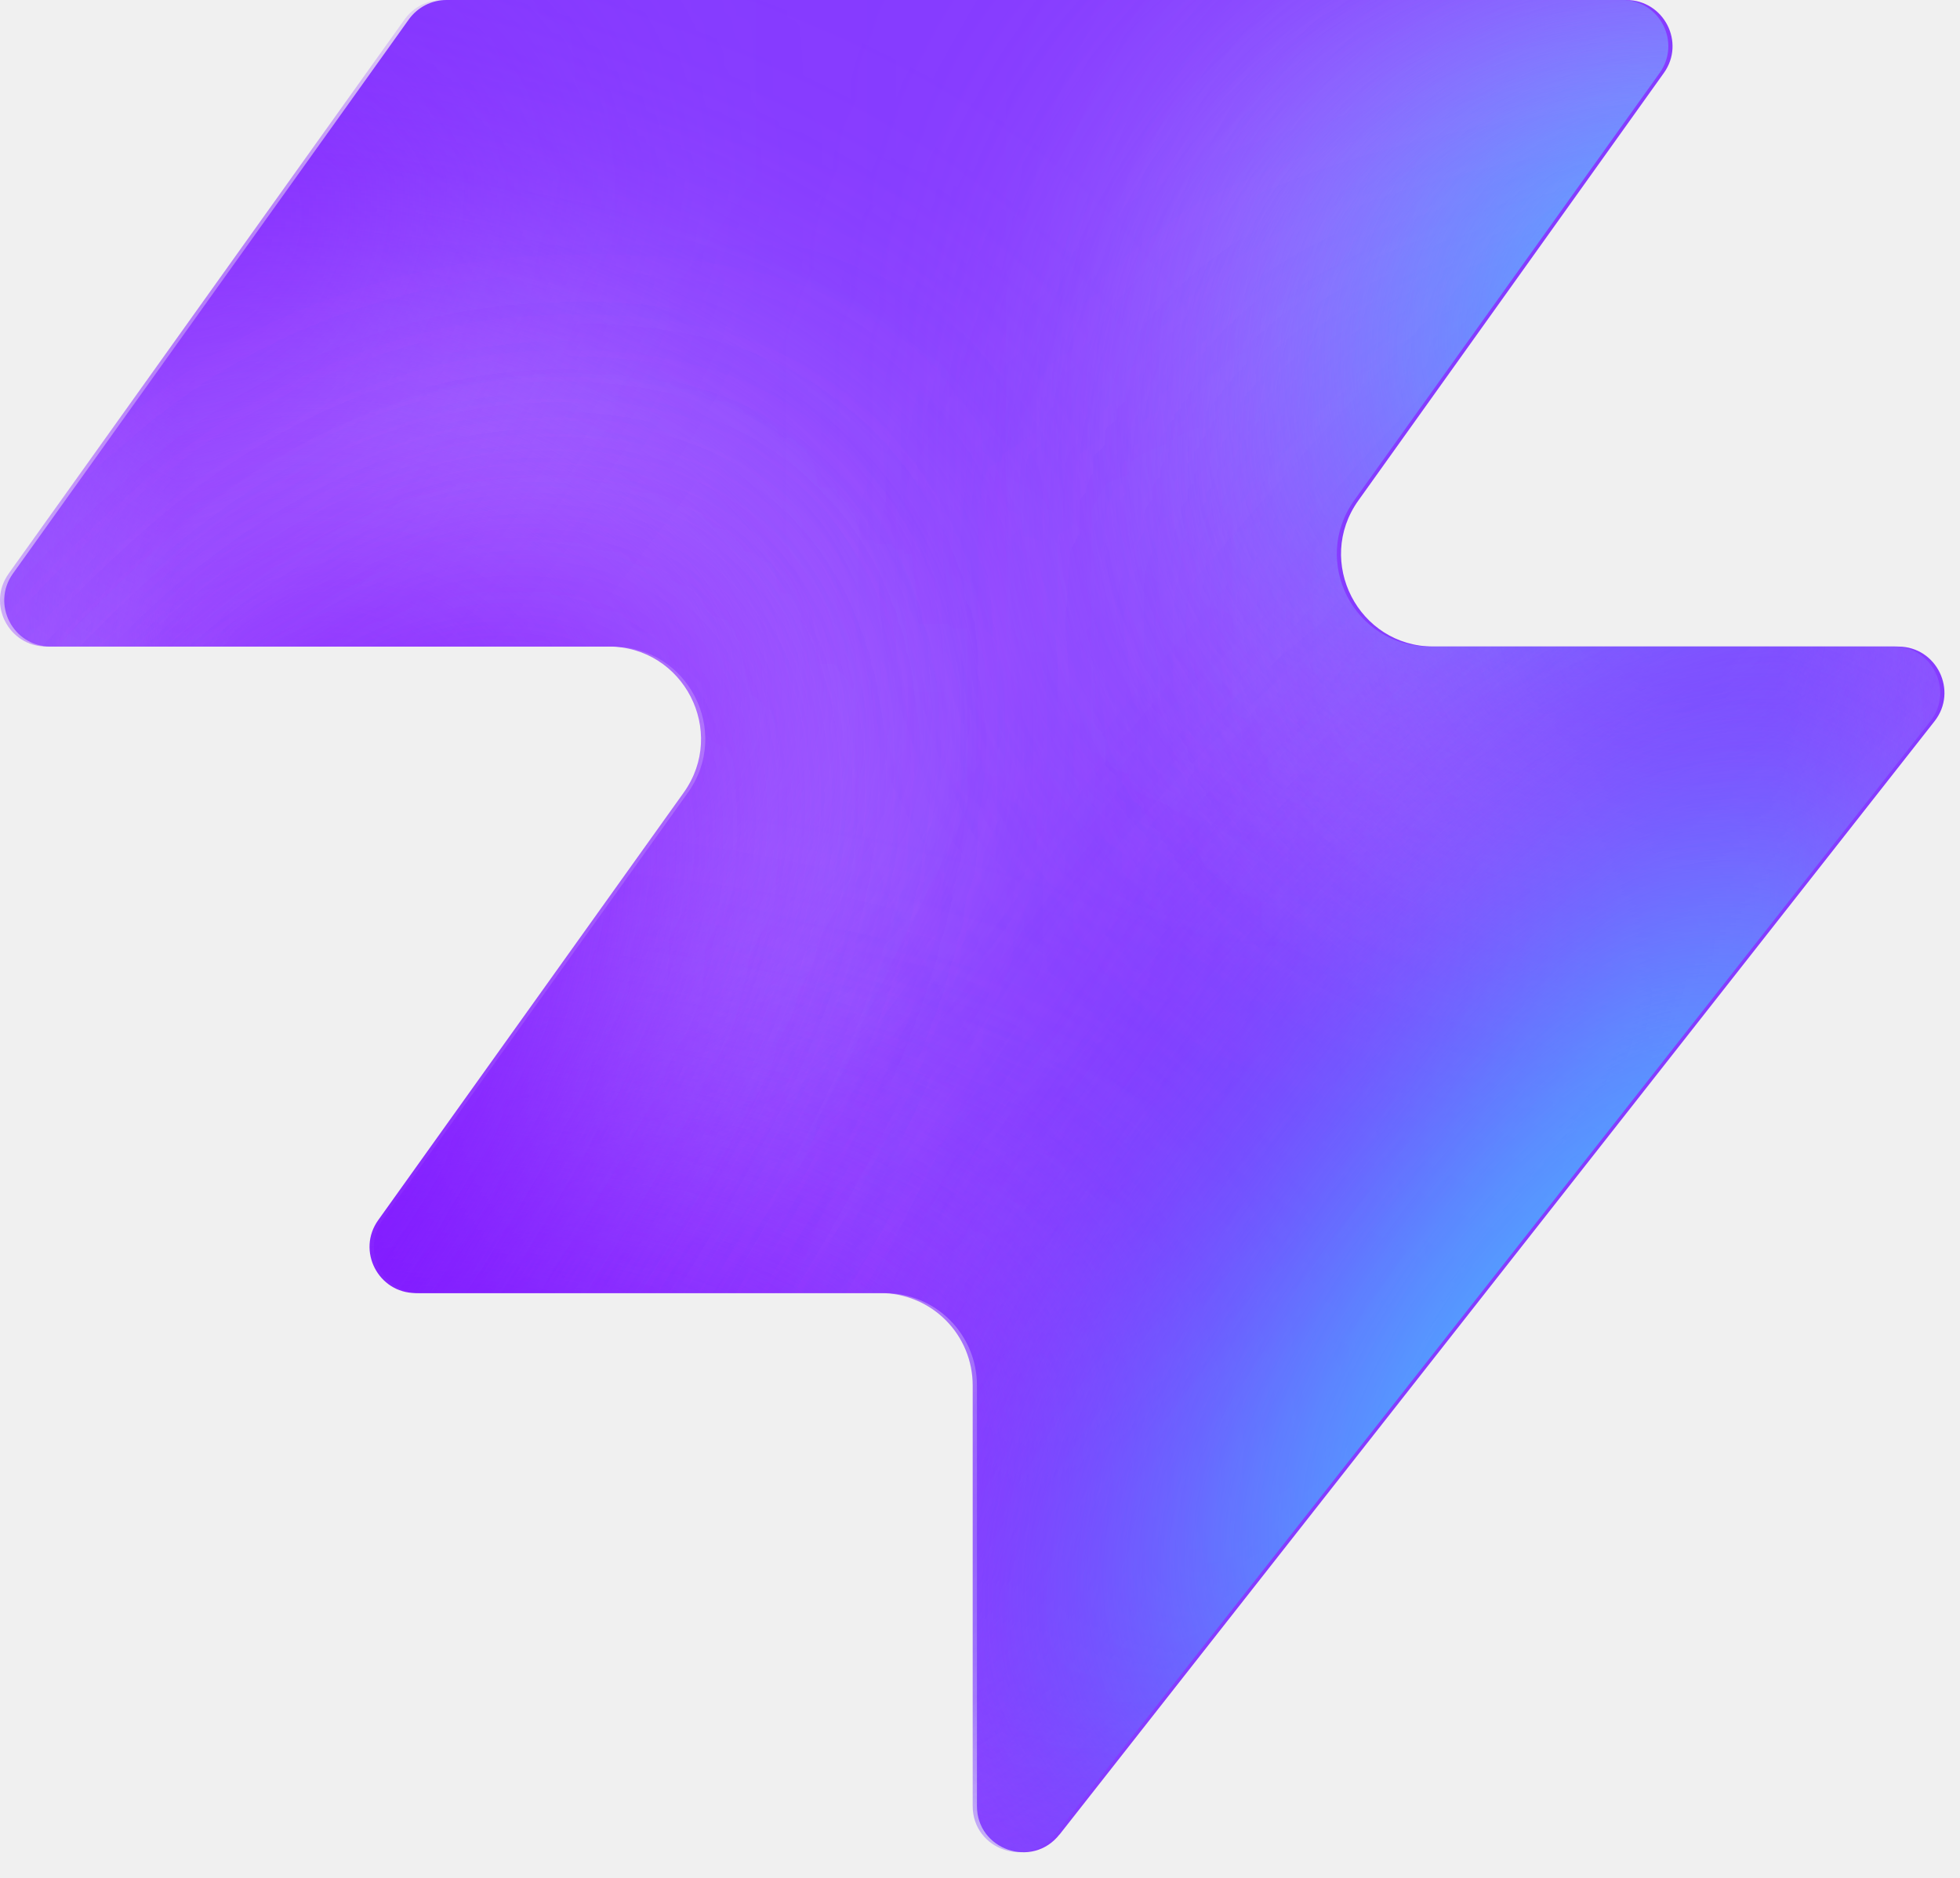
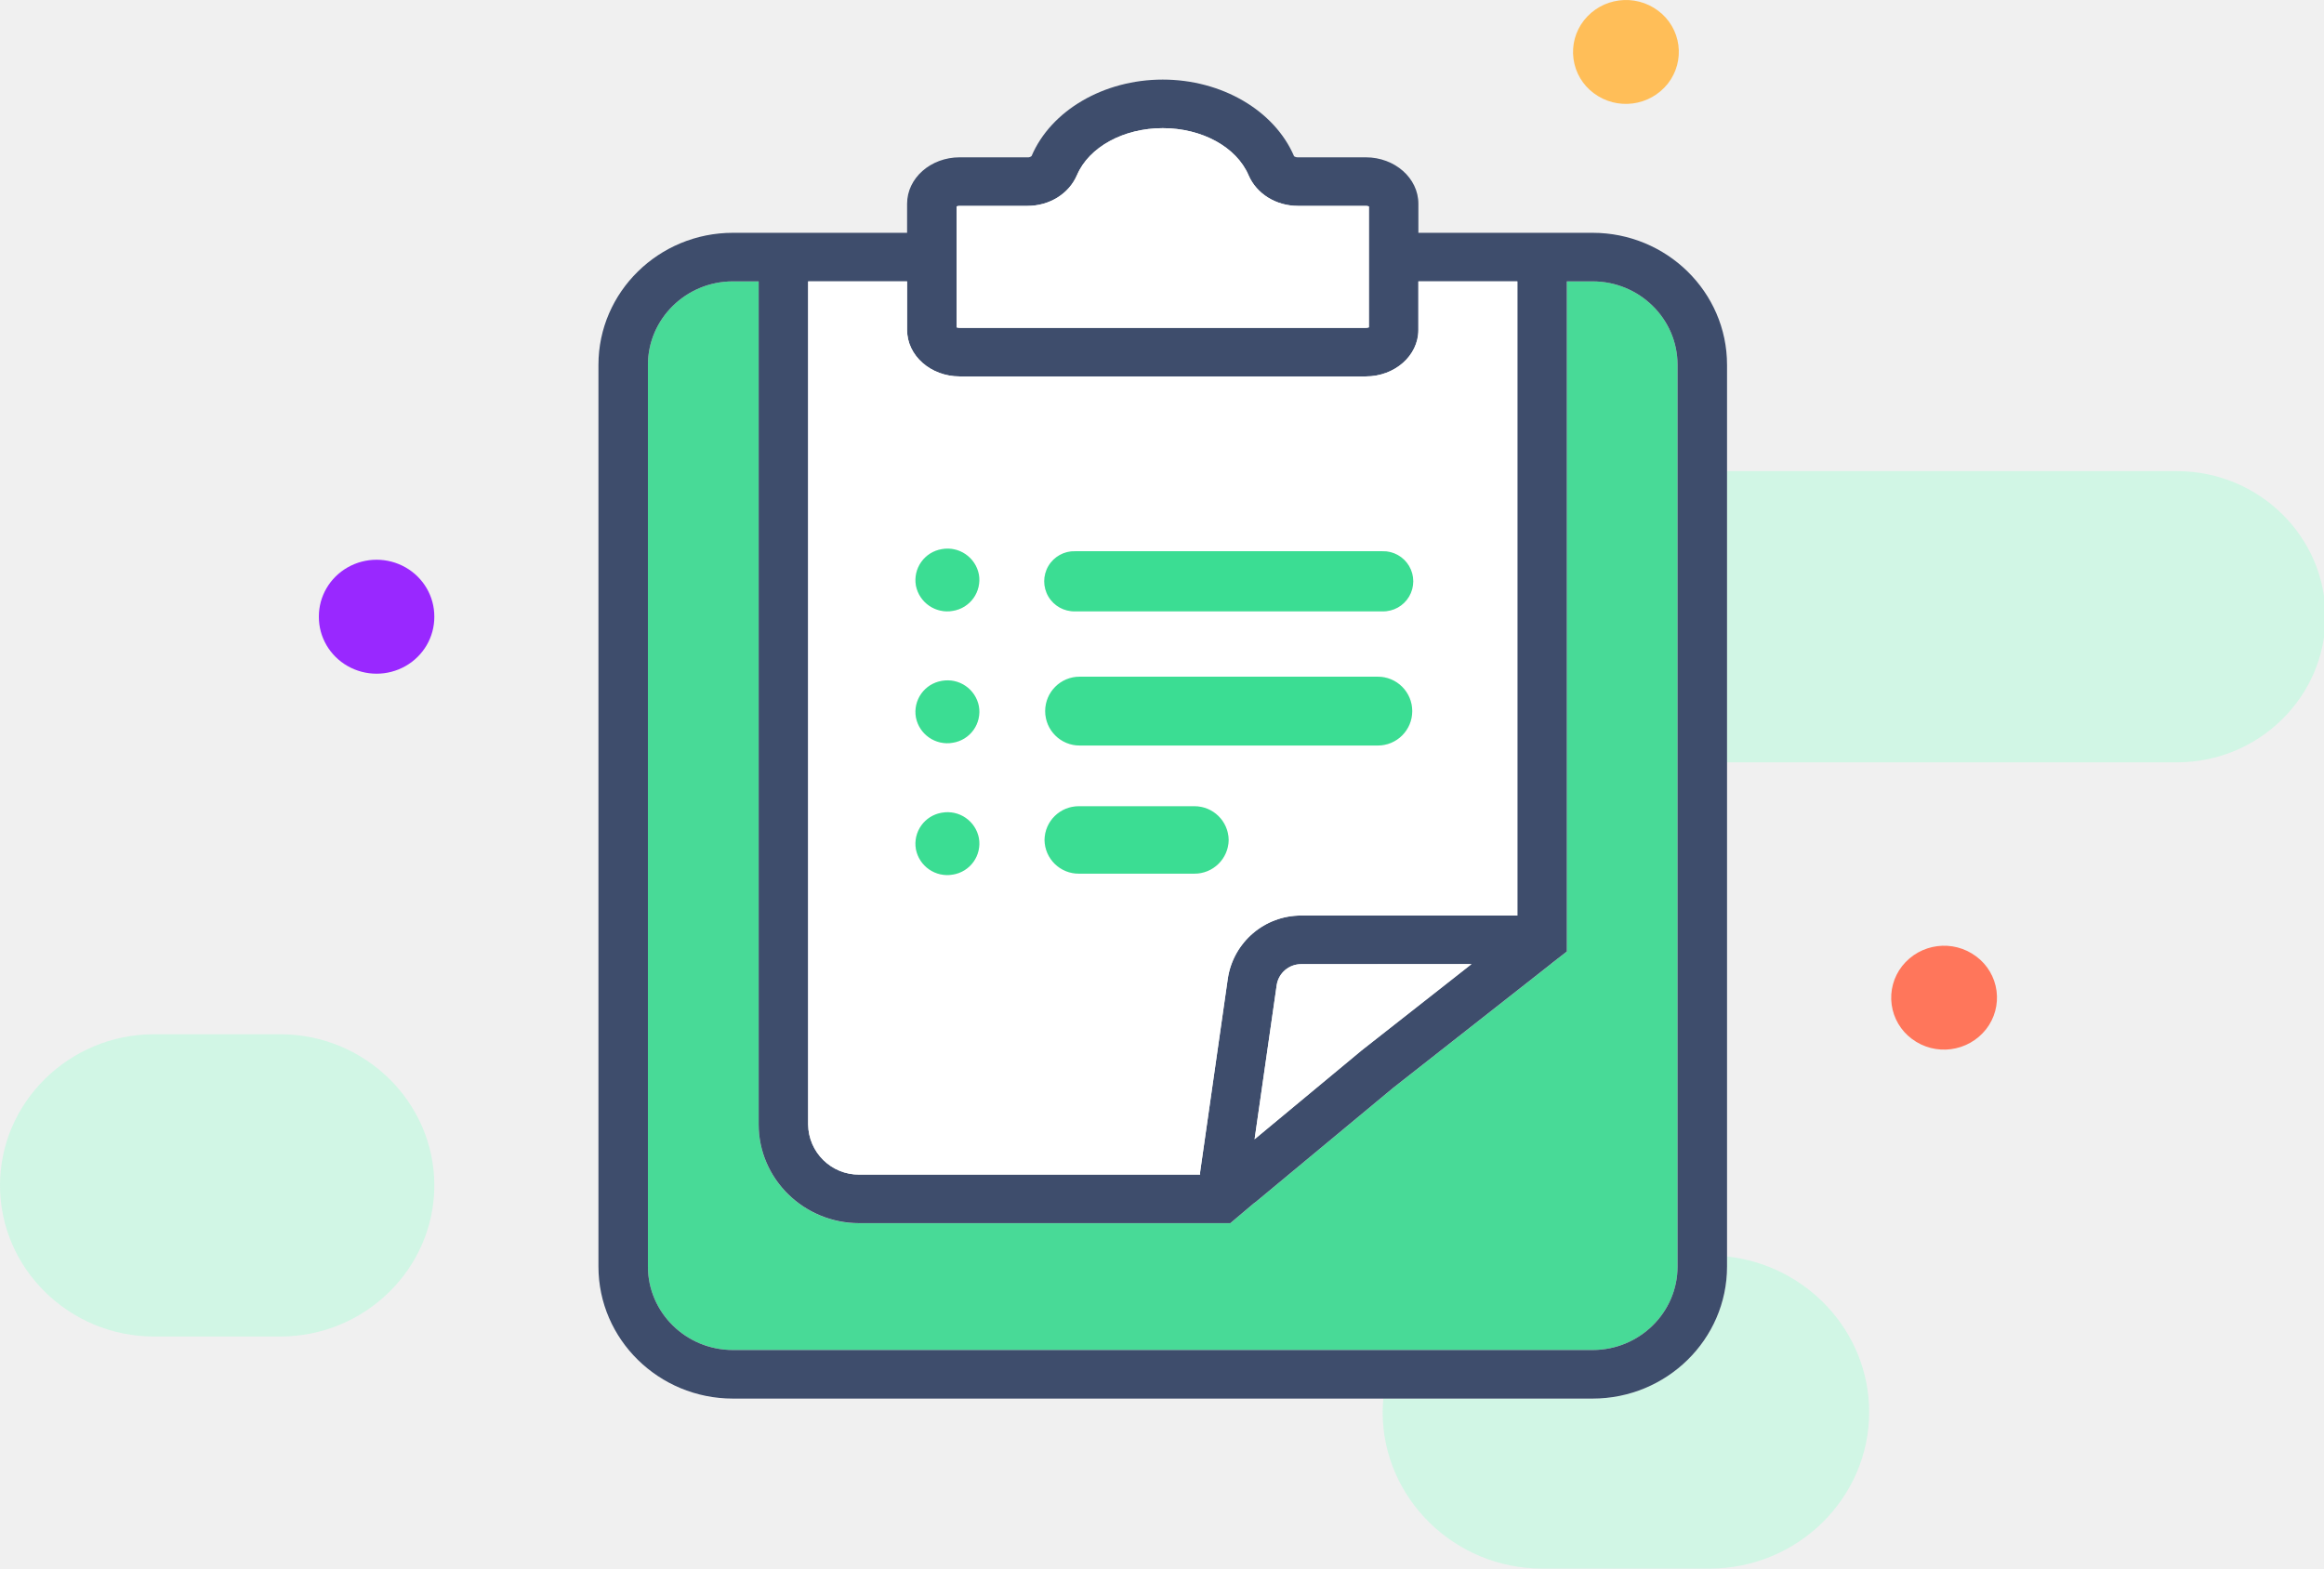
- <svg xmlns="http://www.w3.org/2000/svg" width="48" height="46" fill="none" viewBox="0 0 48 46">
-   <path fill="#863bff" d="M25.946 44.938c-.664.845-2.021.375-2.021-.698V33.937a2.26 2.26 0 0 0-2.262-2.262H10.287c-.92 0-1.456-1.04-.92-1.788l7.48-10.471c1.07-1.497 0-3.578-1.842-3.578H1.237c-.92 0-1.456-1.04-.92-1.788L10.013.474c.214-.297.556-.474.92-.474h28.894c.92 0 1.456 1.04.92 1.788l-7.48 10.471c-1.07 1.498 0 3.579 1.842 3.579h11.377c.943 0 1.473 1.088.89 1.83L25.947 44.94z" style="fill:#863bff;fill:color(display-p3 .525 .23 1);fill-opacity:1" />
-   <mask id="a" width="48" height="46" x="0" y="0" maskUnits="userSpaceOnUse" style="mask-type:alpha">
-     <path fill="#000" d="M25.842 44.938c-.664.844-2.021.375-2.021-.698V33.937a2.26 2.26 0 0 0-2.262-2.262H10.183c-.92 0-1.456-1.04-.92-1.788l7.48-10.471c1.07-1.498 0-3.579-1.842-3.579H1.133c-.92 0-1.456-1.04-.92-1.787L9.91.473c.214-.297.556-.474.92-.474h28.894c.92 0 1.456 1.04.92 1.788l-7.48 10.471c-1.07 1.498 0 3.578 1.842 3.578h11.377c.943 0 1.473 1.088.89 1.832L25.843 44.94z" style="fill:#000;fill-opacity:1" />
-   </mask>
-   <g mask="url(#a)">
-     <g filter="url(#b)">
-       <ellipse cx="5.508" cy="14.704" fill="#ede6ff" rx="5.508" ry="14.704" style="fill:#ede6ff;fill:color(display-p3 .927 .903 1);fill-opacity:1" transform="matrix(.00324 1 1 -.00324 -4.47 31.516)" />
-     </g>
-     <g filter="url(#c)">
-       <ellipse cx="10.399" cy="29.851" fill="#ede6ff" rx="10.399" ry="29.851" style="fill:#ede6ff;fill:color(display-p3 .927 .903 1);fill-opacity:1" transform="matrix(.00324 1 1 -.00324 -39.328 7.883)" />
-     </g>
-     <g filter="url(#d)">
-       <ellipse cx="5.508" cy="30.487" fill="#7e14ff" rx="5.508" ry="30.487" style="fill:#7e14ff;fill:color(display-p3 .492 .077 1);fill-opacity:1" transform="rotate(89.814 -25.913 -14.639)scale(1 -1)" />
-     </g>
-     <g filter="url(#e)">
-       <ellipse cx="5.508" cy="30.599" fill="#7e14ff" rx="5.508" ry="30.599" style="fill:#7e14ff;fill:color(display-p3 .492 .077 1);fill-opacity:1" transform="rotate(89.814 -32.644 -3.334)scale(1 -1)" />
-     </g>
-     <g filter="url(#f)">
-       <ellipse cx="5.508" cy="30.599" fill="#7e14ff" rx="5.508" ry="30.599" style="fill:#7e14ff;fill:color(display-p3 .492 .077 1);fill-opacity:1" transform="matrix(.00324 1 1 -.00324 -34.34 30.47)" />
-     </g>
-     <g filter="url(#g)">
-       <ellipse cx="14.072" cy="22.078" fill="#ede6ff" rx="14.072" ry="22.078" style="fill:#ede6ff;fill:color(display-p3 .927 .903 1);fill-opacity:1" transform="rotate(93.35 24.506 48.493)scale(-1 1)" />
-     </g>
-     <g filter="url(#h)">
-       <ellipse cx="3.47" cy="21.501" fill="#7e14ff" rx="3.47" ry="21.501" style="fill:#7e14ff;fill:color(display-p3 .492 .077 1);fill-opacity:1" transform="rotate(89.009 28.708 47.59)scale(-1 1)" />
-     </g>
-     <g filter="url(#i)">
-       <ellipse cx="3.47" cy="21.501" fill="#7e14ff" rx="3.47" ry="21.501" style="fill:#7e14ff;fill:color(display-p3 .492 .077 1);fill-opacity:1" transform="rotate(89.009 28.708 47.59)scale(-1 1)" />
-     </g>
-     <g filter="url(#j)">
-       <ellipse cx=".387" cy="8.972" fill="#7e14ff" rx="4.407" ry="29.108" style="fill:#7e14ff;fill:color(display-p3 .492 .077 1);fill-opacity:1" transform="rotate(39.51 .387 8.972)" />
-     </g>
-     <g filter="url(#k)">
-       <ellipse cx="47.523" cy="-6.092" fill="#7e14ff" rx="4.407" ry="29.108" style="fill:#7e14ff;fill:color(display-p3 .492 .077 1);fill-opacity:1" transform="rotate(37.892 47.523 -6.092)" />
-     </g>
-     <g filter="url(#l)">
-       <ellipse cx="41.412" cy="6.333" fill="#47bfff" rx="5.971" ry="9.665" style="fill:#47bfff;fill:color(display-p3 .28 .748 1);fill-opacity:1" transform="rotate(37.892 41.412 6.333)" />
-     </g>
-     <g filter="url(#m)">
-       <ellipse cx="-1.879" cy="38.332" fill="#7e14ff" rx="4.407" ry="29.108" style="fill:#7e14ff;fill:color(display-p3 .492 .077 1);fill-opacity:1" transform="rotate(37.892 -1.88 38.332)" />
-     </g>
-     <g filter="url(#n)">
-       <ellipse cx="-1.879" cy="38.332" fill="#7e14ff" rx="4.407" ry="29.108" style="fill:#7e14ff;fill:color(display-p3 .492 .077 1);fill-opacity:1" transform="rotate(37.892 -1.88 38.332)" />
-     </g>
-     <g filter="url(#o)">
-       <ellipse cx="35.651" cy="29.907" fill="#7e14ff" rx="4.407" ry="29.108" style="fill:#7e14ff;fill:color(display-p3 .492 .077 1);fill-opacity:1" transform="rotate(37.892 35.651 29.907)" />
-     </g>
-     <g filter="url(#p)">
-       <ellipse cx="38.418" cy="32.4" fill="#47bfff" rx="5.971" ry="15.297" style="fill:#47bfff;fill:color(display-p3 .28 .748 1);fill-opacity:1" transform="rotate(37.892 38.418 32.4)" />
-     </g>
-   </g>
-   <defs>
-     <filter id="b" width="60.045" height="41.654" x="-19.77" y="16.149" color-interpolation-filters="sRGB" filterUnits="userSpaceOnUse">
-       <feFlood flood-opacity="0" result="BackgroundImageFix" />
-       <feBlend in="SourceGraphic" in2="BackgroundImageFix" result="shape" />
-       <feGaussianBlur result="effect1_foregroundBlur_2002_17158" stdDeviation="7.659" />
-     </filter>
-     <filter id="c" width="90.34" height="51.437" x="-54.613" y="-7.533" color-interpolation-filters="sRGB" filterUnits="userSpaceOnUse">
-       <feFlood flood-opacity="0" result="BackgroundImageFix" />
-       <feBlend in="SourceGraphic" in2="BackgroundImageFix" result="shape" />
-       <feGaussianBlur result="effect1_foregroundBlur_2002_17158" stdDeviation="7.659" />
-     </filter>
-     <filter id="d" width="79.355" height="29.4" x="-49.64" y="2.03" color-interpolation-filters="sRGB" filterUnits="userSpaceOnUse">
-       <feFlood flood-opacity="0" result="BackgroundImageFix" />
-       <feBlend in="SourceGraphic" in2="BackgroundImageFix" result="shape" />
-       <feGaussianBlur result="effect1_foregroundBlur_2002_17158" stdDeviation="4.596" />
-     </filter>
-     <filter id="e" width="79.579" height="29.4" x="-45.045" y="20.029" color-interpolation-filters="sRGB" filterUnits="userSpaceOnUse">
-       <feFlood flood-opacity="0" result="BackgroundImageFix" />
-       <feBlend in="SourceGraphic" in2="BackgroundImageFix" result="shape" />
-       <feGaussianBlur result="effect1_foregroundBlur_2002_17158" stdDeviation="4.596" />
-     </filter>
-     <filter id="f" width="79.579" height="29.4" x="-43.513" y="21.178" color-interpolation-filters="sRGB" filterUnits="userSpaceOnUse">
-       <feFlood flood-opacity="0" result="BackgroundImageFix" />
-       <feBlend in="SourceGraphic" in2="BackgroundImageFix" result="shape" />
-       <feGaussianBlur result="effect1_foregroundBlur_2002_17158" stdDeviation="4.596" />
-     </filter>
-     <filter id="g" width="74.749" height="58.852" x="15.756" y="-17.901" color-interpolation-filters="sRGB" filterUnits="userSpaceOnUse">
-       <feFlood flood-opacity="0" result="BackgroundImageFix" />
-       <feBlend in="SourceGraphic" in2="BackgroundImageFix" result="shape" />
-       <feGaussianBlur result="effect1_foregroundBlur_2002_17158" stdDeviation="7.659" />
-     </filter>
-     <filter id="h" width="61.377" height="25.362" x="23.548" y="2.284" color-interpolation-filters="sRGB" filterUnits="userSpaceOnUse">
-       <feFlood flood-opacity="0" result="BackgroundImageFix" />
-       <feBlend in="SourceGraphic" in2="BackgroundImageFix" result="shape" />
-       <feGaussianBlur result="effect1_foregroundBlur_2002_17158" stdDeviation="4.596" />
-     </filter>
-     <filter id="i" width="61.377" height="25.362" x="23.548" y="2.284" color-interpolation-filters="sRGB" filterUnits="userSpaceOnUse">
-       <feFlood flood-opacity="0" result="BackgroundImageFix" />
-       <feBlend in="SourceGraphic" in2="BackgroundImageFix" result="shape" />
-       <feGaussianBlur result="effect1_foregroundBlur_2002_17158" stdDeviation="4.596" />
-     </filter>
-     <filter id="j" width="56.045" height="63.649" x="-27.636" y="-22.853" color-interpolation-filters="sRGB" filterUnits="userSpaceOnUse">
-       <feFlood flood-opacity="0" result="BackgroundImageFix" />
-       <feBlend in="SourceGraphic" in2="BackgroundImageFix" result="shape" />
-       <feGaussianBlur result="effect1_foregroundBlur_2002_17158" stdDeviation="4.596" />
-     </filter>
-     <filter id="k" width="54.814" height="64.646" x="20.116" y="-38.415" color-interpolation-filters="sRGB" filterUnits="userSpaceOnUse">
-       <feFlood flood-opacity="0" result="BackgroundImageFix" />
-       <feBlend in="SourceGraphic" in2="BackgroundImageFix" result="shape" />
-       <feGaussianBlur result="effect1_foregroundBlur_2002_17158" stdDeviation="4.596" />
-     </filter>
-     <filter id="l" width="33.541" height="35.313" x="24.641" y="-11.323" color-interpolation-filters="sRGB" filterUnits="userSpaceOnUse">
-       <feFlood flood-opacity="0" result="BackgroundImageFix" />
-       <feBlend in="SourceGraphic" in2="BackgroundImageFix" result="shape" />
-       <feGaussianBlur result="effect1_foregroundBlur_2002_17158" stdDeviation="4.596" />
-     </filter>
-     <filter id="m" width="54.814" height="64.646" x="-29.286" y="6.009" color-interpolation-filters="sRGB" filterUnits="userSpaceOnUse">
-       <feFlood flood-opacity="0" result="BackgroundImageFix" />
-       <feBlend in="SourceGraphic" in2="BackgroundImageFix" result="shape" />
-       <feGaussianBlur result="effect1_foregroundBlur_2002_17158" stdDeviation="4.596" />
-     </filter>
-     <filter id="n" width="54.814" height="64.646" x="-29.286" y="6.009" color-interpolation-filters="sRGB" filterUnits="userSpaceOnUse">
-       <feFlood flood-opacity="0" result="BackgroundImageFix" />
-       <feBlend in="SourceGraphic" in2="BackgroundImageFix" result="shape" />
-       <feGaussianBlur result="effect1_foregroundBlur_2002_17158" stdDeviation="4.596" />
-     </filter>
-     <filter id="o" width="54.814" height="64.646" x="8.244" y="-2.416" color-interpolation-filters="sRGB" filterUnits="userSpaceOnUse">
-       <feFlood flood-opacity="0" result="BackgroundImageFix" />
-       <feBlend in="SourceGraphic" in2="BackgroundImageFix" result="shape" />
-       <feGaussianBlur result="effect1_foregroundBlur_2002_17158" stdDeviation="4.596" />
-     </filter>
-     <filter id="p" width="39.409" height="43.623" x="18.713" y="10.588" color-interpolation-filters="sRGB" filterUnits="userSpaceOnUse">
-       <feFlood flood-opacity="0" result="BackgroundImageFix" />
-       <feBlend in="SourceGraphic" in2="BackgroundImageFix" result="shape" />
-       <feGaussianBlur result="effect1_foregroundBlur_2002_17158" stdDeviation="4.596" />
-     </filter>
-   </defs>
+ <svg xmlns="http://www.w3.org/2000/svg" t="1777378394541" class="icon" viewBox="0 0 1517 1024" version="1.1" p-id="1695" width="94.812" height="64">
+   <path d="M1040.3 60.822a34.972 34.972 0 0 0 48.43-6.28 33.5 33.5 0 0 0-6.382-47.55 34.972 34.972 0 0 0-48.43 6.314 33.5 33.5 0 0 0 6.382 47.516z" fill="#FFBE58" p-id="1696" />
+   <path d="M1290.032 624.408a34.938 34.938 0 0 0-48.413 6.263 33.5 33.5 0 0 0 6.382 47.55 34.972 34.972 0 0 0 48.43-6.314 33.483 33.483 0 0 0-6.399-47.499z" fill="#FF765B" p-id="1697" />
+   <path d="M208.141 402.606a37.681 37.004 0 1 0 75.361 0 37.681 37.004 0 1 0-75.361 0Z" fill="#9928FF" p-id="1698" />
+   <path d="M183.021 675.191H100.482C45.214 675.191 0 719.592 0 773.845c0 54.27 45.214 98.654 100.482 98.654h82.539c55.268 0 100.482-44.384 100.482-98.654 0-54.253-45.18-98.654-100.482-98.654zM1039.538 913.023h-136.555c-0.254 2.912-0.457 5.84-0.457 8.802 0 56.199 46.839 102.175 104.071 102.175h109.454c57.232 0 104.054-45.975 104.054-102.175 0-52.475-40.795-95.962-92.78-101.565v6.551c0 47.55-39.373 86.212-87.786 86.212zM1421.17 307.575H1127.325v190.08h293.845c53.237 0 96.792-42.759 96.792-95.031 0.085-52.34-43.555-95.048-96.792-95.048z" fill="#D1F6E5" p-id="1699" />
+   <path d="M1095.027 238.172c0-30.046-24.884-54.49-55.489-54.49h-16.792v437.56l-10.157 7.888c-0.085 0-0.135 0.169-0.22 0.237l-103.089 80.965-89.716 74.481c-0.355 0.305-0.762 0.525-1.134 0.796l-15.336 12.967H560.895c-36.208 0-65.662-28.912-65.662-64.46V183.682h-16.809c-30.588 0-55.489 24.443-55.489 54.49v588.656c0 30.046 24.9 54.49 55.489 54.49h561.115c30.605 0 55.489-24.443 55.489-54.49z" fill="#48DA97" p-id="1700" />
+   <path d="M1127.325 238.172c0-47.533-39.373-86.195-87.786-86.195h-113.685V133.001c0-16.707-15.387-30.3-34.312-30.3h-44.282a4.266 4.266 0 0 1-2.539-0.694c-12.831-29.945-47.296-50.055-85.738-50.055s-72.924 20.11-85.62 49.919a3.572 3.572 0 0 1-2.607 0.829h-44.333c-18.908 0-34.312 13.542-34.312 30.3v18.976h-113.685c-48.396 0-87.786 38.663-87.786 86.195v588.656c0 47.533 39.39 86.195 87.786 86.195h561.115c48.413 0 87.786-38.663 87.786-86.195V238.172z m-87.786 643.146H478.424c-30.588 0-55.489-24.443-55.489-54.49V238.172c0-30.046 24.9-54.49 55.489-54.49h16.809v550.366c0 35.548 29.454 64.46 65.662 64.46h242.199l15.336-12.967c0.372-0.271 0.779-0.491 1.134-0.796l89.716-74.481 103.089-80.965s0.135-0.169 0.22-0.237l10.157-7.888V183.682h16.792c30.605 0 55.489 24.443 55.489 54.49v588.656c0 30.046-24.884 54.49-55.489 54.49zM626.421 134.406h44.266c14.388 0 27.084-7.888 32.315-20.093 7.854-18.333 30.351-30.656 55.979-30.656s48.108 12.323 55.979 30.656c5.231 12.205 17.909 20.093 32.298 20.093h44.282a5.789 5.789 0 0 1 2.014 0.339v78.933a5.417 5.417 0 0 1-2.014 0.339H626.421a5.485 5.485 0 0 1-2.014-0.339V134.745a5.874 5.874 0 0 1 2.014-0.339z m0 111.333h265.119c18.925 0 34.312-13.542 34.312-30.3V183.682h64.596v413.997h-141.04a48.362 48.362 0 0 0-47.956 40.914l-18.062 126.517c-0.085 0.576 0 1.117 0 1.693H560.895a33.11 33.11 0 0 1-33.381-32.755V183.682h64.596v31.756c0 16.691 15.404 30.3 34.312 30.3zM960.554 629.385l-71.705 56.318-69.911 58.011 14.422-100.702a16.115 16.115 0 0 1 15.98-13.542z" fill="#3E4D6C" p-id="1701" />
+   <path d="M527.513 183.682v550.366a33.11 33.11 0 0 0 33.381 32.755h222.496c0-0.576-0.102-1.117 0-1.693l18.129-126.517a48.362 48.362 0 0 1 47.888-40.914h141.057V183.682h-64.612v31.756c0 16.691-15.387 30.3-34.312 30.3H626.421c-18.908 0-34.312-13.542-34.312-30.3V183.682z m174.354 176.165h200.422a19.636 19.636 0 1 1 0 39.255H701.833a19.636 19.636 0 1 1 0-39.255z m2.878 81.912h194.667a22.463 22.463 0 1 1 0 44.926h-194.667a22.463 22.463 0 1 1 0-44.926z m-22.92 106.576a22.294 22.294 0 0 1 22.429-22.006h75.361a22.294 22.294 0 0 1 22.395 22.006 22.294 22.294 0 0 1-22.429 22.006h-75.311a22.294 22.294 0 0 1-22.446-22.006z m-67.084-189.927a20.838 20.838 0 0 1 24.206 16.589 20.516 20.516 0 0 1-16.928 23.699 20.855 20.855 0 0 1-24.223-16.606 20.533 20.533 0 0 1 16.944-23.682z m0 86.077a20.838 20.838 0 0 1 24.206 16.589 20.516 20.516 0 0 1-16.928 23.783 20.855 20.855 0 0 1-24.223-16.606 20.533 20.533 0 0 1 16.944-23.766z m0 86.077a20.838 20.838 0 0 1 24.206 16.589 20.516 20.516 0 0 1-16.928 23.783 20.855 20.855 0 0 1-24.223-16.606 20.533 20.533 0 0 1 16.944-23.766z" fill="#FFFFFF" p-id="1702" />
+   <path d="M833.411 643.011l-14.473 100.702 69.86-58.011 71.705-56.318h-111.096a16.115 16.115 0 0 0-15.997 13.627zM624.407 213.678a5.485 5.485 0 0 0 2.014 0.339h265.119a5.417 5.417 0 0 0 2.014-0.339V134.745a5.789 5.789 0 0 0-2.014-0.339h-44.282c-14.388 0-27.084-7.888-32.298-20.093-7.871-18.333-30.368-30.656-55.979-30.656s-48.125 12.323-55.979 30.656c-5.248 12.205-17.926 20.093-32.315 20.093h-44.266a5.874 5.874 0 0 0-2.014 0.339z" fill="#FFFFFF" p-id="1703" />
+   <path d="M622.054 398.781a20.516 20.516 0 0 0 16.928-23.699 20.838 20.838 0 0 0-24.206-16.589 20.533 20.533 0 0 0-16.928 23.699 20.855 20.855 0 0 0 24.206 16.589zM622.054 484.857a20.516 20.516 0 0 0 16.928-23.783 20.838 20.838 0 0 0-24.206-16.589 20.533 20.533 0 0 0-16.928 23.699 20.855 20.855 0 0 0 24.206 16.674zM622.054 570.934a20.516 20.516 0 0 0 16.928-23.783 20.838 20.838 0 0 0-24.206-16.589 20.533 20.533 0 0 0-16.928 23.699 20.855 20.855 0 0 0 24.206 16.674zM701.833 399.102h200.456a19.636 19.636 0 1 0 0-39.255H701.833a19.636 19.636 0 1 0 0 39.255zM704.711 486.685h194.667a22.463 22.463 0 1 0 0-44.926h-194.667a22.463 22.463 0 1 0 0 44.926zM704.271 570.341h75.361a22.294 22.294 0 0 0 22.378-22.006 22.294 22.294 0 0 0-22.429-22.006h-75.311a22.294 22.294 0 0 0-22.446 22.006 22.294 22.294 0 0 0 22.446 22.006z" fill="#3BDD93" p-id="1704" />
</svg>
